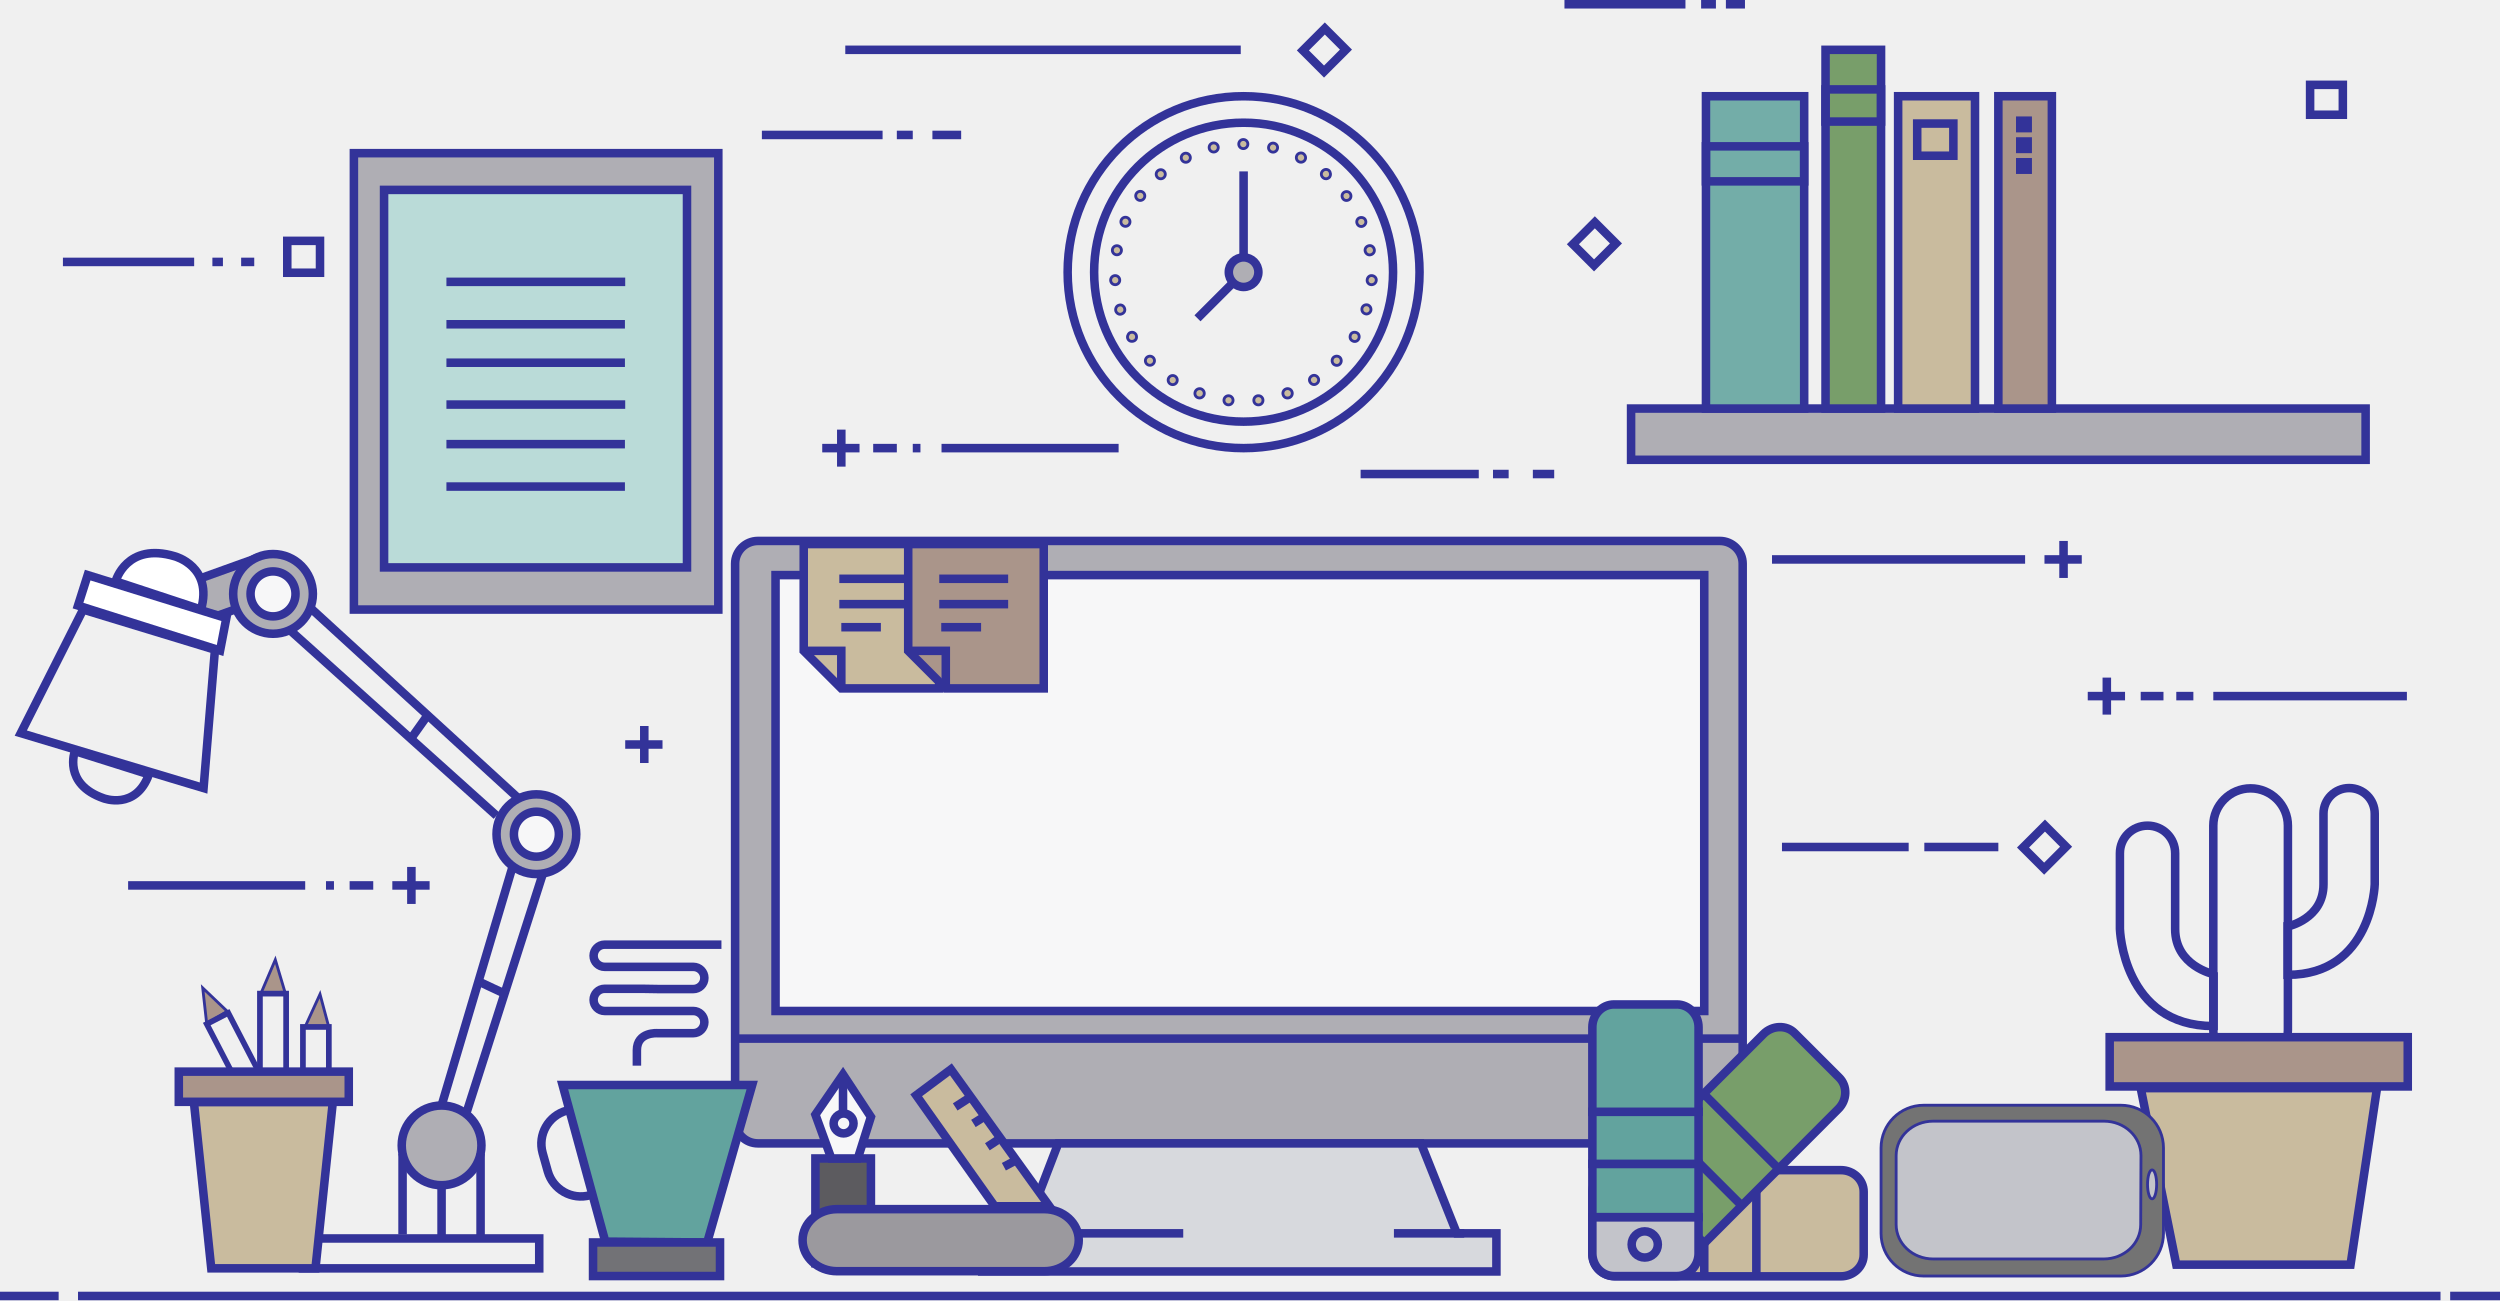
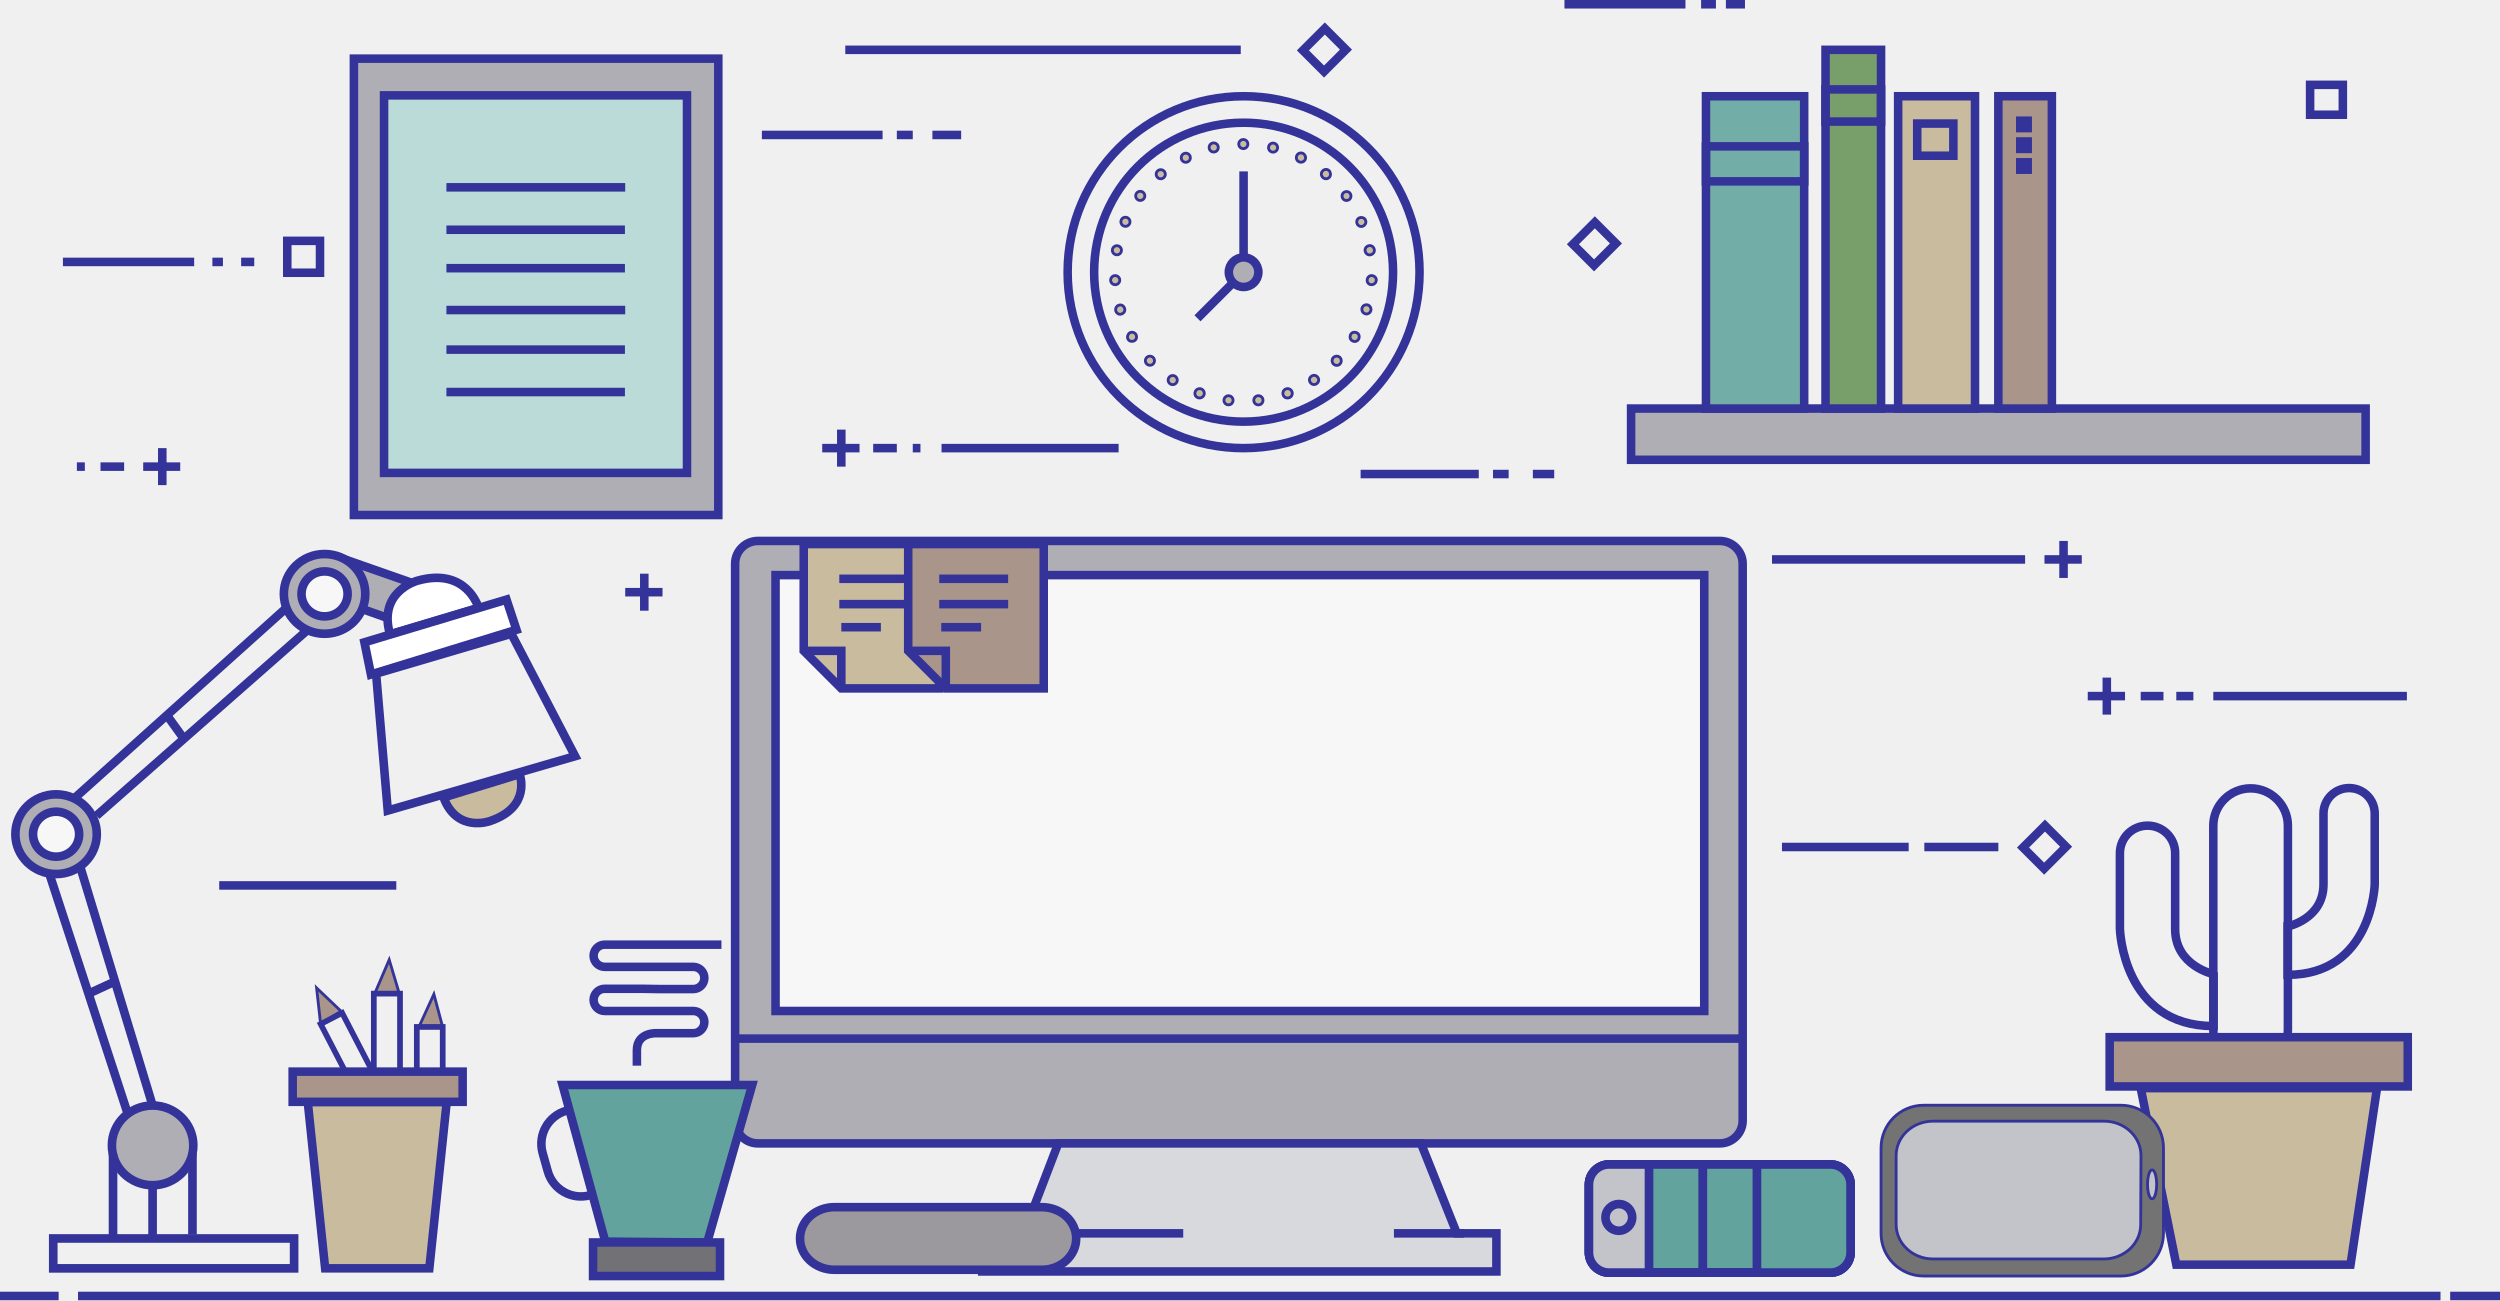
<svg xmlns="http://www.w3.org/2000/svg" xmlns:xlink="http://www.w3.org/1999/xlink" version="1.1" class="img-responsive servicios_icono" id="servicios_icono1" x="0px" y="0px" width="878.1px" height="456.7px" viewBox="0 0 878.1 456.7" enable-background="new 0 0 878.1 456.7" xml:space="preserve">
  <defs>
</defs>
-   <rect x="64.7" y="200.8" transform="matrix(0.9411 -0.3381 0.3381 0.9411 -65.7242 38.6752)" fill="#AFAEB4" stroke="#333399" stroke-width="3" stroke-miterlimit="10" width="26.9" height="14.4" />
  <g id="Reloj-min_1_">
    <circle fill="none" stroke="#333399" stroke-width="3" stroke-miterlimit="10" cx="436.8" cy="95.6" r="52.5" />
    <line fill="none" stroke="#333399" stroke-width="3" stroke-miterlimit="10" x1="436.8" y1="95.6" x2="436.8" y2="60.2" />
  </g>
  <g id="Reloj-Hora_1_">
    <circle fill="none" stroke="#333399" stroke-width="3" stroke-miterlimit="10" cx="436.8" cy="95.6" r="61.8" />
    <line fill="none" stroke="#333399" stroke-width="3" stroke-miterlimit="10" x1="420.6" y1="111.8" x2="436.8" y2="95.6" />
  </g>
  <path fill="#AFAEB4" stroke="#333399" stroke-width="3" stroke-miterlimit="10" d="M612.1,393.6c0,4.4-3.6,8-8,8H266.2  c-4.4,0-8-3.6-8-8V198c0-4.4,3.6-8,8-8h337.9c4.4,0,8,3.6,8,8V393.6z" />
  <rect x="272.4" y="202" fill="#F7F7F8" stroke="#333399" stroke-width="3" stroke-miterlimit="10" width="326.2" height="153.1" />
  <line fill="none" stroke="#333399" stroke-width="3" stroke-miterlimit="10" x1="27.4" y1="455.2" x2="857.2" y2="455.2" />
-   <rect x="106.4" y="435" fill="none" stroke="#333399" stroke-width="3" stroke-miterlimit="10" width="83" height="10.5" />
-   <circle fill="#AFAEB4" stroke="#333399" stroke-width="3" stroke-miterlimit="10" cx="188.4" cy="293" r="14" />
-   <circle fill="#F7F7F8" stroke="#333399" stroke-width="3" stroke-miterlimit="10" cx="188.4" cy="293" r="7.9" />
-   <circle fill="#AFAEB4" stroke="#333399" stroke-width="3" stroke-miterlimit="10" cx="95.9" cy="208.6" r="14" />
-   <circle fill="#F7F7F8" stroke="#333399" stroke-width="3" stroke-miterlimit="10" cx="95.9" cy="208.6" r="7.9" />
-   <circle fill="#AFAEB4" stroke="#333399" stroke-width="3" stroke-miterlimit="10" cx="155.1" cy="402.3" r="14" />
-   <line fill="none" stroke="#333399" stroke-width="3" stroke-miterlimit="10" x1="141.4" y1="405.2" x2="141.4" y2="433.6" />
-   <line fill="none" stroke="#333399" stroke-width="3" stroke-miterlimit="10" x1="155.1" y1="416.3" x2="155.1" y2="435" />
-   <line fill="none" stroke="#333399" stroke-width="3" stroke-miterlimit="10" x1="168.8" y1="405.2" x2="168.8" y2="435" />
-   <line fill="none" stroke="#333399" stroke-width="3" stroke-miterlimit="10" x1="155.1" y1="388.3" x2="180.1" y2="304.2" />
-   <line fill="none" stroke="#333399" stroke-width="3" stroke-miterlimit="10" x1="163.7" y1="391.3" x2="190.7" y2="306.8" />
-   <line fill="none" stroke="#333399" stroke-width="3" stroke-miterlimit="10" x1="167.6" y1="344.5" x2="177.2" y2="349" />
-   <line fill="none" stroke="#333399" stroke-width="3" stroke-miterlimit="10" x1="109" y1="213.5" x2="182.2" y2="280.5" />
-   <line fill="none" stroke="#333399" stroke-width="3" stroke-miterlimit="10" x1="101.8" y1="221.3" x2="174.4" y2="286.5" />
-   <line fill="none" stroke="#333399" stroke-width="3" stroke-miterlimit="10" x1="144.3" y1="259.5" x2="150.2" y2="251.2" />
-   <g>
-     <path fill="#FFFFFF" stroke="#333399" stroke-width="3" stroke-miterlimit="10" d="M40.6,204.2c0,0,3.8-13.9,20.8-8.8   c0,0,13.5,3.6,9.2,18.7L40.6,204.2z" />
-     <path fill="none" stroke="#333399" stroke-width="3" stroke-miterlimit="10" d="M26.3,263.8c0,0-4.3,11.6,10.1,16.6   c0,0,11.3,4.3,15.9-8.4L26.3,263.8z" />
-     <polygon fill="#FFFFFF" stroke="#333399" stroke-width="3" stroke-miterlimit="10" points="30.8,202 27.4,212.7 77.3,228.5    79.5,217.1  " />
-     <polygon fill="none" stroke="#333399" stroke-width="3" stroke-miterlimit="10" points="29.2,214.1 7.3,257.5 71.5,276.8    75.5,228.2  " />
-   </g>
  <g>
    <circle fill="#C9BB9E" stroke="#333399" stroke-miterlimit="10" cx="436.7" cy="50.6" r="1.6" />
    <circle fill="#C9BB9E" stroke="#333399" stroke-miterlimit="10" cx="426.3" cy="51.8" r="1.6" />
    <circle fill="#C9BB9E" stroke="#333399" stroke-miterlimit="10" cx="416.5" cy="55.4" r="1.6" />
    <circle fill="#C9BB9E" stroke="#333399" stroke-miterlimit="10" cx="407.7" cy="61.2" r="1.6" />
    <circle fill="#C9BB9E" stroke="#333399" stroke-miterlimit="10" cx="400.5" cy="68.8" r="1.6" />
    <circle fill="#C9BB9E" stroke="#333399" stroke-miterlimit="10" cx="395.3" cy="77.9" r="1.6" />
    <circle fill="#C9BB9E" stroke="#333399" stroke-miterlimit="10" cx="392.3" cy="87.9" r="1.6" />
    <circle fill="#C9BB9E" stroke="#333399" stroke-miterlimit="10" cx="391.7" cy="98.4" r="1.6" />
    <path fill="#C9BB9E" stroke="#333399" stroke-miterlimit="10" d="M393,107.2c0.9-0.3,1.7,0.2,2,1.1s-0.2,1.7-1.1,2   c-0.8,0.3-1.7-0.2-2-1.1C391.7,108.3,392.2,107.4,393,107.2z" />
    <path fill="#C9BB9E" stroke="#333399" stroke-miterlimit="10" d="M396.8,116.9c0.8-0.4,1.7-0.2,2.2,0.6c0.4,0.8,0.2,1.8-0.6,2.2   c-0.8,0.4-1.8,0.2-2.2-0.6C395.8,118.4,396.1,117.4,396.8,116.9z" />
    <circle fill="#C9BB9E" stroke="#333399" stroke-miterlimit="10" cx="403.9" cy="126.7" r="1.6" />
    <circle fill="#C9BB9E" stroke="#333399" stroke-miterlimit="10" cx="411.9" cy="133.5" r="1.6" />
    <path fill="#C9BB9E" stroke="#333399" stroke-miterlimit="10" d="M419.8,137.6c0.3-0.8,1.2-1.3,2.1-1c0.8,0.3,1.3,1.2,1,2.1   c-0.3,0.8-1.2,1.3-2.1,1C419.9,139.4,419.5,138.5,419.8,137.6z" />
    <circle fill="#C9BB9E" stroke="#333399" stroke-miterlimit="10" cx="431.5" cy="140.6" r="1.6" />
    <path fill="#C9BB9E" stroke="#333399" stroke-miterlimit="10" d="M440.4,140.8c-0.1-0.9,0.5-1.7,1.4-1.8s1.7,0.5,1.8,1.4   c0.1,0.9-0.5,1.7-1.4,1.8S440.5,141.7,440.4,140.8z" />
    <path fill="#C9BB9E" stroke="#333399" stroke-miterlimit="10" d="M450.7,138.7c-0.3-0.8,0.1-1.8,1-2.1c0.8-0.3,1.8,0.1,2.1,1   c0.3,0.8-0.1,1.8-1,2.1C451.9,140,451,139.6,450.7,138.7z" />
    <path fill="#C9BB9E" stroke="#333399" stroke-miterlimit="10" d="M460.2,134.3c-0.5-0.7-0.3-1.7,0.5-2.2c0.7-0.5,1.7-0.3,2.2,0.5   c0.5,0.7,0.3,1.7-0.5,2.2C461.7,135.3,460.7,135.1,460.2,134.3z" />
    <path fill="#C9BB9E" stroke="#333399" stroke-miterlimit="10" d="M468.4,127.9c-0.6-0.6-0.7-1.6-0.1-2.3c0.6-0.6,1.6-0.7,2.3-0.1   c0.6,0.6,0.7,1.6,0.1,2.3C470.1,128.5,469.1,128.5,468.4,127.9z" />
    <path fill="#C9BB9E" stroke="#333399" stroke-miterlimit="10" d="M475,119.7c-0.8-0.4-1-1.4-0.6-2.2c0.4-0.8,1.4-1,2.2-0.6   c0.8,0.4,1,1.4,0.6,2.2C476.8,119.9,475.8,120.2,475,119.7z" />
    <path fill="#C9BB9E" stroke="#333399" stroke-miterlimit="10" d="M479.5,110.2c-0.9-0.3-1.3-1.1-1.1-2c0.3-0.9,1.1-1.3,2-1.1   c0.8,0.3,1.3,1.1,1.1,2C481.2,110,480.3,110.5,479.5,110.2z" />
    <path fill="#C9BB9E" stroke="#333399" stroke-miterlimit="10" d="M481.7,100c-0.9,0-1.6-0.8-1.5-1.7c0.1-0.9,0.8-1.6,1.7-1.5   c0.9,0.1,1.6,0.8,1.5,1.7C483.3,99.4,482.6,100,481.7,100z" />
    <path fill="#C9BB9E" stroke="#333399" stroke-miterlimit="10" d="M481.4,89.5c-0.9,0.2-1.7-0.4-1.9-1.3c-0.2-0.9,0.4-1.7,1.3-1.9   c0.9-0.2,1.7,0.4,1.9,1.3C482.9,88.5,482.3,89.3,481.4,89.5z" />
    <path fill="#C9BB9E" stroke="#333399" stroke-miterlimit="10" d="M478.8,79.4c-0.8,0.4-1.8,0-2.1-0.8c-0.4-0.8,0-1.8,0.8-2.1   c0.8-0.3,1.8,0,2.1,0.8C480,78.1,479.6,79,478.8,79.4z" />
    <path fill="#C9BB9E" stroke="#333399" stroke-miterlimit="10" d="M473.9,70.1c-0.7,0.5-1.7,0.4-2.2-0.3c-0.5-0.7-0.4-1.7,0.3-2.2   c0.7-0.5,1.7-0.4,2.2,0.3C474.7,68.6,474.6,69.6,473.9,70.1z" />
    <path fill="#C9BB9E" stroke="#333399" stroke-miterlimit="10" d="M467,62.2c-0.6,0.7-1.6,0.8-2.3,0.2c-0.7-0.6-0.8-1.6-0.2-2.3   c0.6-0.7,1.6-0.8,2.3-0.2C467.4,60.5,467.5,61.5,467,62.2z" />
    <path fill="#C9BB9E" stroke="#333399" stroke-miterlimit="10" d="M458.4,56.1c-0.4,0.8-1.4,1.1-2.2,0.7c-0.8-0.4-1.1-1.4-0.7-2.2   s1.4-1.1,2.2-0.7C458.5,54.4,458.8,55.4,458.4,56.1z" />
    <path fill="#C9BB9E" stroke="#333399" stroke-miterlimit="10" d="M448.7,52.2c-0.2,0.9-1.1,1.4-1.9,1.2c-0.9-0.2-1.4-1.1-1.2-1.9   c0.2-0.9,1.1-1.4,1.9-1.2C448.4,50.5,448.9,51.4,448.7,52.2z" />
  </g>
  <path fill="none" stroke="#333399" stroke-width="3" stroke-miterlimit="10" d="M803.6,361.8c0,7.2-5.9,13.1-13.1,13.1l0,0  c-7.2,0-13.1-5.9-13.1-13.1V290c0-7.2,5.9-13.1,13.1-13.1l0,0c7.2,0,13.1,5.9,13.1,13.1V361.8z" />
  <rect x="741" y="364.3" fill="#AA958A" stroke="#333399" stroke-width="3" stroke-miterlimit="10" width="104.7" height="17.3" />
  <polygon fill="#C9BB9E" stroke="#333399" stroke-width="3" stroke-miterlimit="10" points="825.6,444.2 764.4,444.2 751.9,382.2   834.9,382.2 " />
  <path fill="none" stroke="#333399" stroke-width="3" stroke-miterlimit="10" d="M764,326.3v-26.6c0-5.4-4.3-9.7-9.7-9.7l0,0  c-5.4,0-9.7,4.3-9.7,9.7v26.6c0,0,1,34.1,32.9,34.1v-18.2C777.4,342.1,764,339.3,764,326.3z" />
  <path fill="none" stroke="#333399" stroke-width="3" stroke-miterlimit="10" d="M816.1,310.6v-24.8c0-5,4-9,9-9l0,0c5,0,9,4,9,9  v24.8c0,0-0.9,31.8-30.6,31.8v-17C803.6,325.4,816.1,322.8,816.1,310.6z" />
  <line fill="none" stroke="#333399" stroke-width="3" stroke-miterlimit="10" x1="860.6" y1="455.2" x2="878.1" y2="455.2" />
  <line fill="none" stroke="#333399" stroke-width="3" stroke-miterlimit="10" x1="20.6" y1="455.2" x2="0" y2="455.2" />
  <polygon fill="#62A39E" stroke="#333399" stroke-width="3" stroke-miterlimit="10" points="248.4,436.4 212.6,436.1 197.6,381.1   264.2,381.1 " />
  <rect x="208.3" y="436.4" fill="#727276" stroke="#333399" stroke-width="3" stroke-miterlimit="10" width="44.6" height="11.8" />
  <path fill="none" stroke="#333399" stroke-width="3" stroke-miterlimit="10" d="M207.3,419.8L207.3,419.8c-6.5,1.8-13.1-2-14.9-8.4  l-1.8-6.4c-1.8-6.5,2-13.1,8.4-14.9l0,0" />
-   <g>
-     <line fill="none" stroke="#333399" stroke-width="3" stroke-miterlimit="10" x1="635.6" y1="410.9" x2="635.6" y2="448.3" />
-     <g>
-       <path fill="#C9BB9E" stroke="#333399" stroke-width="3" stroke-miterlimit="10" d="M567.3,448.3c-4.4,0-8-3.4-8-7.6v-22.1    c0-4.2,3.6-7.6,8-7.6h79.3c4.4,0,8,3.4,8,7.6v22.1c0,4.2-3.6,7.6-8,7.6H567.3z" />
-       <line fill="none" stroke="#333399" stroke-width="3" stroke-miterlimit="10" x1="616.9" y1="410.9" x2="616.9" y2="448.3" />
-       <line fill="none" stroke="#333399" stroke-width="3" stroke-miterlimit="10" x1="598.6" y1="410.9" x2="598.6" y2="448.3" />
-       <line fill="none" stroke="#333399" stroke-width="3" stroke-miterlimit="10" x1="579.9" y1="410.9" x2="579.9" y2="448.3" />
-     </g>
-   </g>
-   <g>
-     <line fill="none" stroke="#333399" stroke-width="3" stroke-miterlimit="10" x1="611.5" y1="370.9" x2="638" y2="397.3" />
-     <g>
-       <path fill="#789E6A" stroke="#333399" stroke-width="3" stroke-miterlimit="10" d="M589.7,445.6c-3.1,3.1-8.1,3.3-11,0.3    L563,430.3c-3-3-2.8-7.9,0.3-11l56.1-56.1c3.1-3.1,8.1-3.3,11-0.3l15.6,15.6c3,3,2.8,7.9-0.3,11L589.7,445.6z" />
-       <line fill="none" stroke="#333399" stroke-width="3" stroke-miterlimit="10" x1="598.3" y1="384.1" x2="624.8" y2="410.6" />
-       <line fill="none" stroke="#333399" stroke-width="3" stroke-miterlimit="10" x1="585.4" y1="397.1" x2="611.8" y2="423.5" />
-       <line fill="none" stroke="#333399" stroke-width="3" stroke-miterlimit="10" x1="572.2" y1="410.3" x2="598.6" y2="436.7" />
-     </g>
-   </g>
  <polygon fill="#C9BB9E" stroke="#333399" stroke-width="3" stroke-miterlimit="10" points="282.3,191.1 329.9,191.1 329.9,241.8   295.5,241.8 282.3,228.6 " />
  <polygon fill="#AA958A" stroke="#333399" stroke-width="3" stroke-miterlimit="10" points="319,191.1 366.6,191.1 366.6,241.8   332.2,241.8 319,228.6 " />
  <line fill="none" stroke="#333399" stroke-width="3" stroke-miterlimit="10" x1="294.8" y1="203.3" x2="319" y2="203.3" />
  <line fill="none" stroke="#333399" stroke-width="3" stroke-miterlimit="10" x1="294.8" y1="212.2" x2="319" y2="212.2" />
  <line fill="none" stroke="#333399" stroke-width="3" stroke-miterlimit="10" x1="295.5" y1="220.3" x2="309.4" y2="220.3" />
  <line fill="none" stroke="#333399" stroke-width="3" stroke-miterlimit="10" x1="329.9" y1="203.3" x2="354.1" y2="203.3" />
  <line fill="none" stroke="#333399" stroke-width="3" stroke-miterlimit="10" x1="329.9" y1="212.2" x2="354.1" y2="212.2" />
  <line fill="none" stroke="#333399" stroke-width="3" stroke-miterlimit="10" x1="330.6" y1="220.3" x2="344.6" y2="220.3" />
  <polyline fill="none" stroke="#333399" stroke-width="3" stroke-miterlimit="10" points="282.3,228.6 295.5,228.6 295.5,241.8 " />
  <polyline fill="none" stroke="#333399" stroke-width="3" stroke-miterlimit="10" points="319,228.6 332.2,228.6 332.2,241.8 " />
  <line fill="none" stroke="#333399" stroke-width="3" stroke-miterlimit="10" x1="258.2" y1="364.8" x2="612.1" y2="364.8" />
  <polygon fill="#D7D9DD" stroke="#333399" stroke-width="3" stroke-miterlimit="10" points="499.1,401.6 511.7,433.2 525.6,433.2   525.6,446.6 345,446.6 345,433.2 359.6,433.2 371.7,401.6 " />
  <line fill="none" stroke="#333399" stroke-width="3" stroke-miterlimit="10" x1="359.6" y1="433.2" x2="415.6" y2="433.2" />
  <line fill="none" stroke="#333399" stroke-width="3" stroke-miterlimit="10" x1="489.6" y1="433.2" x2="514.3" y2="433.2" />
  <g>
    <path fill="#737373" stroke="#333399" stroke-miterlimit="10" d="M759.9,433.2c0,8.3-6.7,15-15,15h-69.2c-8.3,0-15-6.7-15-15v-30   c0-8.3,6.7-15,15-15h69.2c8.3,0,15,6.7,15,15V433.2z" />
    <path fill="#C3C4CA" stroke="#333399" stroke-miterlimit="10" d="M751.9,430.1c0,6.7-5.8,12.1-13,12.1H679c-7.2,0-13-5.4-13-12.1   v-24.2c0-6.7,5.8-12.1,13-12.1h60c7.2,0,13,5.4,13,12.1L751.9,430.1L751.9,430.1z" />
    <ellipse fill="#C3C4CA" stroke="#333399" stroke-miterlimit="10" cx="755.9" cy="416" rx="1.6" ry="5.1" />
  </g>
-   <g>
-     <rect x="286.4" y="406.9" fill="#5C5B5F" stroke="#333399" stroke-width="3" stroke-miterlimit="10" width="19.5" height="36.8" />
-     <polygon fill="#F7F7F8" stroke="#333399" stroke-width="3" stroke-miterlimit="10" points="286.4,391.5 296.1,377.4 305.9,392.3    301.3,406.9 292,406.9  " />
-     <line fill="none" stroke="#333399" stroke-width="3" stroke-miterlimit="10" x1="296.1" y1="392.1" x2="296.1" y2="377.4" />
-     <path fill="none" stroke="#333399" stroke-width="3" stroke-miterlimit="10" d="M299.8,394.6c0,1.9-1.6,3.5-3.5,3.5l0,0   c-1.9,0-3.5-1.6-3.5-3.5l0,0c0-1.9,1.6-3.5,3.5-3.5l0,0C298.2,391.1,299.8,392.6,299.8,394.6L299.8,394.6z" />
-     <polygon fill="#C9BB9E" stroke="#333399" stroke-width="3" stroke-miterlimit="10" points="368.6,423.7 334,375.6 321.8,384.7    349.4,423.7  " />
-     <line fill="none" stroke="#333399" stroke-width="3" stroke-miterlimit="10" x1="335.5" y1="388.8" x2="340" y2="385.9" />
-     <line fill="none" stroke="#333399" stroke-width="3" stroke-miterlimit="10" x1="341.9" y1="394.6" x2="345.9" y2="392.1" />
-     <line fill="none" stroke="#333399" stroke-width="3" stroke-miterlimit="10" x1="346.8" y1="402.8" x2="350.3" y2="400.5" />
-     <line fill="none" stroke="#333399" stroke-width="3" stroke-miterlimit="10" x1="352.6" y1="409.8" x2="356.9" y2="407.5" />
-     <path fill="#9B999E" stroke="#333399" stroke-width="3" stroke-miterlimit="10" d="M378.9,435.6c0,6-5.4,10.9-12.1,10.9H294   c-6.7,0-12.1-4.9-12.1-10.9l0,0c0-6,5.4-10.9,12.1-10.9h72.8C373.5,424.7,378.9,429.6,378.9,435.6L378.9,435.6z" />
-   </g>
+   <g id="regla_1_">
+     <polygon fill="#C9BB9E" stroke="#333399" stroke-width="3.014" stroke-miterlimit="10" points="367.7,425 308.5,426 309,441.4    356.8,440.9  " />
+     <line fill="none" stroke="#333399" stroke-width="3.014" stroke-miterlimit="10" x1="320.2" y1="432.4" x2="320.3" y2="427" />
+     <line fill="none" stroke="#333399" stroke-width="3.014" stroke-miterlimit="10" x1="328.6" y1="430.4" x2="328.8" y2="425.6" />
+     <line fill="none" stroke="#333399" stroke-width="3.014" stroke-miterlimit="10" x1="338.1" y1="431.1" x2="338.2" y2="426.8" />
+     <line fill="none" stroke="#333399" stroke-width="3.014" stroke-miterlimit="10" x1="347.2" y1="430.3" x2="347.7" y2="425.4" />
+   </g>
+   <g id="Pluma_1_">
+     <rect x="305.3" y="425" fill="#5C5B5F" stroke="#333399" stroke-width="3.008" stroke-miterlimit="10" width="36.5" height="19.7" />
+     <polygon fill="#F7F7F8" stroke="#333399" stroke-width="3.008" stroke-miterlimit="10" points="357.2,425 371,435.3 356,444.7    341.8,440.1 341.8,430.7  " />
+     <line fill="none" stroke="#333399" stroke-width="3.008" stroke-miterlimit="10" x1="356.4" y1="435.1" x2="371" y2="435.3" />
+     <path fill="none" stroke="#333399" stroke-width="3.008" stroke-miterlimit="10" d="M353.9,438.8c-1.9,0-3.4-1.7-3.4-3.6l0,0   c0-1.9,1.6-3.5,3.5-3.5l0,0c1.9,0,3.4,1.7,3.4,3.6l0,0C357.4,437.2,355.8,438.8,353.9,438.8L353.9,438.8z" />
+   </g>
+   <path fill="#9B999E" stroke="#333399" stroke-width="3.014" stroke-miterlimit="10" d="M378,435c0,6.1-5.4,11-12.1,11h-72.8  c-6.7,0-12.1-4.9-12.1-11l0,0c0-6.1,5.4-11,12.1-11h72.8C372.6,424,378,428.9,378,435L378,435z" />
  <circle fill="#AFAEB4" stroke="#333399" stroke-width="3" stroke-miterlimit="10" cx="436.8" cy="95.6" r="5.2" />
-   <polygon fill="#C9BB9E" stroke="#333399" stroke-width="3" stroke-miterlimit="10" points="110.8,445.5 74.2,445.5 68.1,387.1   116.9,387.1 " />
-   <polygon fill="#AA958A" stroke="#333399" stroke-miterlimit="10" points="72.6,359.6 71.2,347 79.8,355.2 " />
-   <polygon fill="#AA958A" stroke="#333399" stroke-miterlimit="10" points="91.7,348.8 96.7,337.1 100.1,348.5 " />
-   <polygon fill="#AA958A" stroke="#333399" stroke-miterlimit="10" points="107.1,360.8 112.4,349.2 115.5,360.8 " />
-   <rect x="77.5" y="356.4" transform="matrix(0.888 -0.4599 0.4599 0.888 -160.1045 78.8478)" fill="none" stroke="#333399" stroke-width="2" stroke-miterlimit="10" width="8.5" height="23.3" />
-   <rect x="91.3" y="349" fill="none" stroke="#333399" stroke-width="2" stroke-miterlimit="10" width="9.2" height="27.4" />
-   <rect x="106.4" y="360.7" fill="none" stroke="#333399" stroke-width="2" stroke-miterlimit="10" width="9.1" height="16.8" />
-   <rect x="62.8" y="376.4" fill="#AA958A" stroke="#333399" stroke-width="3" stroke-miterlimit="10" width="59.7" height="10.6" />
+   <polygon fill="#C9BB9E" stroke="#333399" stroke-width="3" stroke-miterlimit="10" points="150.8,445.5 114.2,445.5 108.1,387.1   156.9,387.1 " />
+   <polygon fill="#AA958A" stroke="#333399" stroke-miterlimit="10" points="112.6,359.6 111.2,347 119.8,355.2 " />
+   <polygon fill="#AA958A" stroke="#333399" stroke-miterlimit="10" points="131.7,348.8 136.7,337.1 140.1,348.5 " />
+   <polygon fill="#AA958A" stroke="#333399" stroke-miterlimit="10" points="147.1,360.8 152.4,349.2 155.5,360.8 " />
+   <rect x="117.5" y="356.4" transform="matrix(0.888 -0.4599 0.4599 0.888 -155.6236 97.2433)" fill="none" stroke="#333399" stroke-width="2" stroke-miterlimit="10" width="8.5" height="23.3" />
+   <rect x="131.3" y="349" fill="none" stroke="#333399" stroke-width="2" stroke-miterlimit="10" width="9.2" height="27.4" />
+   <rect x="146.4" y="360.7" fill="none" stroke="#333399" stroke-width="2" stroke-miterlimit="10" width="9.1" height="16.8" />
+   <rect x="102.8" y="376.4" fill="#AA958A" stroke="#333399" stroke-width="3" stroke-miterlimit="10" width="59.7" height="10.6" />
  <g id="Books_1_">
    <rect x="572.9" y="143.5" fill="#AFAEB4" stroke="#333399" stroke-width="3" stroke-miterlimit="10" width="258" height="18" />
    <rect x="599.2" y="33.8" fill="#73ADA8" stroke="#333399" stroke-width="3" stroke-miterlimit="10" width="34.5" height="109.7" />
    <rect x="666.7" y="33.8" fill="#C9BB9E" stroke="#333399" stroke-width="3" stroke-miterlimit="10" width="27" height="109.7" />
    <rect x="701.9" y="33.8" fill="#AA958A" stroke="#333399" stroke-width="3" stroke-miterlimit="10" width="18.8" height="109.7" />
    <rect x="641.2" y="17.5" fill="#789E6A" stroke="#333399" stroke-width="3" stroke-miterlimit="10" width="19.5" height="126" />
    <rect x="708.1" y="40.9" fill="#333399" width="5.6" height="5.6" />
    <rect x="673.4" y="43.4" fill="none" stroke="#333399" stroke-width="3" stroke-miterlimit="10" width="12.7" height="11.3" />
    <rect x="708.1" y="48.2" fill="#333399" width="5.6" height="5.6" />
    <rect x="708.1" y="55.5" fill="#333399" width="5.6" height="5.6" />
    <rect x="641.2" y="31.4" fill="none" stroke="#333399" stroke-width="3" stroke-miterlimit="10" width="19.5" height="11.3" />
    <rect x="599.2" y="51.4" fill="none" stroke="#333399" stroke-width="3" stroke-miterlimit="10" width="34.5" height="12.3" />
  </g>
-   <g>
-     <path fill="#C3C4CA" stroke="#333399" stroke-width="3" stroke-miterlimit="10" d="M596.6,427.5v12.7c0,4.4-3.4,8-7.6,8h-22.1   c-4.2,0-7.6-3.6-7.6-8v-12.7H596.6z" />
-     <rect x="559.3" y="408.8" fill="#62A39E" stroke="#333399" stroke-width="3" stroke-miterlimit="10" width="37.3" height="18.7" />
-     <rect x="559.3" y="390.5" fill="#62A39E" stroke="#333399" stroke-width="3" stroke-miterlimit="10" width="37.3" height="18.3" />
-     <path fill="#62A39E" stroke="#333399" stroke-width="3" stroke-miterlimit="10" d="M589,352.8h-22.1c-4.2,0-7.6,3.6-7.6,8v11v18.7   h37.3v-18.7v-11C596.6,356.4,593.2,352.8,589,352.8z" />
-   </g>
-   <path fill="none" stroke="#333399" stroke-width="3" stroke-miterlimit="10" d="M582.3,437.1c0,2.6-2.1,4.6-4.6,4.6l0,0  c-2.6,0-4.6-2.1-4.6-4.6l0,0c0-2.6,2.1-4.6,4.6-4.6l0,0C580.2,432.5,582.3,434.6,582.3,437.1L582.3,437.1z" />
  <g id="Lineas_x5F_Start_1_">
    <line fill="none" stroke="#333399" stroke-width="3" stroke-miterlimit="10" x1="296.9" y1="17.5" x2="435.8" y2="17.5" />
    <line fill="none" stroke="#333399" stroke-width="3" stroke-miterlimit="10" x1="267.6" y1="47.4" x2="310" y2="47.4" />
    <line fill="none" stroke="#333399" stroke-width="3" stroke-miterlimit="10" x1="315" y1="47.4" x2="320.6" y2="47.4" />
    <line fill="none" stroke="#333399" stroke-width="3" stroke-miterlimit="10" x1="327.5" y1="47.4" x2="337.6" y2="47.4" />
    <line fill="none" stroke="#333399" stroke-width="3" stroke-miterlimit="10" x1="306.7" y1="157.4" x2="315" y2="157.4" />
    <line fill="none" stroke="#333399" stroke-width="3" stroke-miterlimit="10" x1="320.6" y1="157.4" x2="323.3" y2="157.4" />
    <line fill="none" stroke="#333399" stroke-width="3" stroke-miterlimit="10" x1="330.7" y1="157.4" x2="392.9" y2="157.4" />
-     <line fill="none" stroke="#333399" stroke-width="3" stroke-miterlimit="10" x1="131.1" y1="311" x2="122.8" y2="311" />
-     <line fill="none" stroke="#333399" stroke-width="3" stroke-miterlimit="10" x1="117.3" y1="311" x2="114.5" y2="311" />
-     <line fill="none" stroke="#333399" stroke-width="3" stroke-miterlimit="10" x1="107.2" y1="311" x2="45" y2="311" />
+     <line fill="none" stroke="#333399" stroke-width="3" stroke-miterlimit="10" x1="43.6" y1="163.9" x2="35.3" y2="163.9" />
+     <line fill="none" stroke="#333399" stroke-width="3" stroke-miterlimit="10" x1="29.8" y1="163.9" x2="27" y2="163.9" />
+     <line fill="none" stroke="#333399" stroke-width="3" stroke-miterlimit="10" x1="139.2" y1="311" x2="77" y2="311" />
    <line fill="none" stroke="#333399" stroke-width="3" stroke-miterlimit="10" x1="22.1" y1="92" x2="68.2" y2="92" />
    <line fill="none" stroke="#333399" stroke-width="3" stroke-miterlimit="10" x1="74.6" y1="92" x2="78.3" y2="92" />
    <line fill="none" stroke="#333399" stroke-width="3" stroke-miterlimit="10" x1="84.7" y1="92" x2="89.3" y2="92" />
    <line fill="none" stroke="#333399" stroke-width="3" stroke-miterlimit="10" x1="477.9" y1="166.5" x2="519.4" y2="166.5" />
    <line fill="none" stroke="#333399" stroke-width="3" stroke-miterlimit="10" x1="524.4" y1="166.5" x2="529.9" y2="166.5" />
    <line fill="none" stroke="#333399" stroke-width="3" stroke-miterlimit="10" x1="538.4" y1="166.5" x2="545.9" y2="166.5" />
    <line fill="none" stroke="#333399" stroke-width="3" stroke-miterlimit="10" x1="622.4" y1="196.5" x2="711.3" y2="196.5" />
    <line fill="none" stroke="#333399" stroke-width="3" stroke-miterlimit="10" x1="625.9" y1="297.5" x2="670.4" y2="297.5" />
    <line fill="none" stroke="#333399" stroke-width="3" stroke-miterlimit="10" x1="675.9" y1="297.5" x2="701.9" y2="297.5" />
    <line fill="none" stroke="#333399" stroke-width="3" stroke-miterlimit="10" x1="751.9" y1="244.5" x2="759.9" y2="244.5" />
    <line fill="none" stroke="#333399" stroke-width="3" stroke-miterlimit="10" x1="764.4" y1="244.5" x2="770.4" y2="244.5" />
    <line fill="none" stroke="#333399" stroke-width="3" stroke-miterlimit="10" x1="777.4" y1="244.5" x2="845.4" y2="244.5" />
    <line fill="none" stroke="#333399" stroke-width="3" stroke-miterlimit="10" x1="549.5" y1="1.5" x2="592" y2="1.5" />
    <line fill="none" stroke="#333399" stroke-width="3" stroke-miterlimit="10" x1="597.5" y1="1.5" x2="602.7" y2="1.5" />
    <line fill="none" stroke="#333399" stroke-width="3" stroke-miterlimit="10" x1="606.2" y1="1.5" x2="612.9" y2="1.5" />
    <g>
      <line fill="none" stroke="#333399" stroke-width="3" stroke-miterlimit="10" x1="724.8" y1="190" x2="724.8" y2="203" />
      <line fill="none" stroke="#333399" stroke-width="3" stroke-miterlimit="10" x1="718.1" y1="196.5" x2="731.2" y2="196.5" />
    </g>
    <g>
      <line fill="none" stroke="#333399" stroke-width="3" stroke-miterlimit="10" x1="295.5" y1="150.9" x2="295.5" y2="163.9" />
      <line fill="none" stroke="#333399" stroke-width="3" stroke-miterlimit="10" x1="288.8" y1="157.4" x2="301.9" y2="157.4" />
    </g>
    <g>
-       <line fill="none" stroke="#333399" stroke-width="3" stroke-miterlimit="10" x1="226.3" y1="255" x2="226.3" y2="268" />
-       <line fill="none" stroke="#333399" stroke-width="3" stroke-miterlimit="10" x1="219.6" y1="261.5" x2="232.7" y2="261.5" />
-     </g>
-     <g>
-       <line fill="none" stroke="#333399" stroke-width="3" stroke-miterlimit="10" x1="144.5" y1="304.5" x2="144.5" y2="317.5" />
-       <line fill="none" stroke="#333399" stroke-width="3" stroke-miterlimit="10" x1="137.8" y1="311" x2="150.9" y2="311" />
+       <line fill="none" stroke="#333399" stroke-width="3" stroke-miterlimit="10" x1="226.3" y1="201.5" x2="226.3" y2="214.5" />
+       <line fill="none" stroke="#333399" stroke-width="3" stroke-miterlimit="10" x1="219.6" y1="208" x2="232.7" y2="208" />
+     </g>
+     <g>
+       <line fill="none" stroke="#333399" stroke-width="3" stroke-miterlimit="10" x1="57" y1="157.4" x2="57" y2="170.4" />
+       <line fill="none" stroke="#333399" stroke-width="3" stroke-miterlimit="10" x1="50.3" y1="163.9" x2="63.3" y2="163.9" />
    </g>
    <g>
      <line fill="none" stroke="#333399" stroke-width="3" stroke-miterlimit="10" x1="740" y1="238" x2="740" y2="251" />
      <line fill="none" stroke="#333399" stroke-width="3" stroke-miterlimit="10" x1="733.3" y1="244.5" x2="746.4" y2="244.5" />
    </g>
  </g>
  <g id="Diploma_1_">
-     <rect x="124.3" y="53.8" fill="#AFAEB4" stroke="#333399" stroke-width="3" stroke-miterlimit="10" width="128" height="160.3" />
-     <rect x="134.9" y="66.7" fill="#BADBD8" stroke="#333399" stroke-width="3" stroke-miterlimit="10" width="106.4" height="132.6" />
-     <g>
-       <line fill="none" stroke="#333399" stroke-width="3" stroke-miterlimit="10" x1="156.8" y1="99" x2="219.6" y2="99" />
-       <line fill="none" stroke="#333399" stroke-width="3" stroke-miterlimit="10" x1="156.8" y1="113.9" x2="219.5" y2="113.9" />
-       <line fill="none" stroke="#333399" stroke-width="3" stroke-miterlimit="10" x1="156.8" y1="127.4" x2="219.5" y2="127.4" />
-       <line fill="none" stroke="#333399" stroke-width="3" stroke-miterlimit="10" x1="156.8" y1="142.1" x2="219.6" y2="142.1" />
-       <line fill="none" stroke="#333399" stroke-width="3" stroke-miterlimit="10" x1="156.8" y1="156" x2="219.5" y2="156" />
-       <line fill="none" stroke="#333399" stroke-width="3" stroke-miterlimit="10" x1="156.8" y1="170.9" x2="219.5" y2="170.9" />
+     <rect x="124.3" y="20.6" fill="#AFAEB4" stroke="#333399" stroke-width="3" stroke-miterlimit="10" width="128" height="160.3" />
+     <rect x="134.9" y="33.5" fill="#BADBD8" stroke="#333399" stroke-width="3" stroke-miterlimit="10" width="106.4" height="132.6" />
+     <g>
+       <line fill="none" stroke="#333399" stroke-width="3" stroke-miterlimit="10" x1="156.8" y1="65.8" x2="219.6" y2="65.8" />
+       <line fill="none" stroke="#333399" stroke-width="3" stroke-miterlimit="10" x1="156.8" y1="80.7" x2="219.5" y2="80.7" />
+       <line fill="none" stroke="#333399" stroke-width="3" stroke-miterlimit="10" x1="156.8" y1="94.2" x2="219.5" y2="94.2" />
+       <line fill="none" stroke="#333399" stroke-width="3" stroke-miterlimit="10" x1="156.8" y1="108.9" x2="219.6" y2="108.9" />
+       <line fill="none" stroke="#333399" stroke-width="3" stroke-miterlimit="10" x1="156.8" y1="122.8" x2="219.5" y2="122.8" />
+       <line fill="none" stroke="#333399" stroke-width="3" stroke-miterlimit="10" x1="156.8" y1="137.7" x2="219.5" y2="137.7" />
    </g>
  </g>
  <g id="cuadrados_1_">
    <rect x="100.9" y="84.6" fill="none" stroke="#333399" stroke-width="3" stroke-miterlimit="10" width="11.5" height="11.2" />
    <rect x="811.4" y="29.8" fill="none" stroke="#333399" stroke-width="3" stroke-miterlimit="10" width="11.5" height="10.5" />
    <rect x="554.6" y="80.4" transform="matrix(0.7071 -0.7071 0.7071 0.7071 103.4534 421.0953)" fill="none" stroke="#333399" stroke-width="3" stroke-miterlimit="10" width="10.9" height="10.5" />
    <rect x="459.7" y="12.3" transform="matrix(0.7071 -0.7071 0.7071 0.7071 123.8732 334.0665)" fill="none" stroke="#333399" stroke-width="3" stroke-miterlimit="10" width="10.9" height="10.5" />
    <rect x="712.7" y="292.3" transform="matrix(0.7071 -0.7071 0.7071 0.7071 -7.257422e-002 594.9496)" fill="none" stroke="#333399" stroke-width="3" stroke-miterlimit="10" width="10.9" height="10.5" />
  </g>
  <g id="humo_1_">
    <defs>
      <rect id="SVGID_1_" x="205.8" y="328.4" width="47.6" height="45.9" />
    </defs>
    <clipPath id="SVGID_2_">
      <use xlink:href="#SVGID_1_" overflow="visible" />
    </clipPath>
    <path clip-path="url(#SVGID_2_)" fill="none" stroke="#333399" stroke-width="3" stroke-miterlimit="10" d="M223.7,374.3v-5.4   c0-6.6,7.3-6,7.3-6h12.5c2.2,0,3.9-1.8,3.9-3.9l0,0c0-2.2-1.8-3.9-3.9-3.9h-31.1c-2.1,0-3.9-1.7-3.9-3.9l0,0c0-2.1,1.7-3.9,3.9-3.9   h13.1l6,0.1h12c2.1,0,3.9-1.7,3.9-3.9l0,0c0-2.1-1.7-3.9-3.9-3.9h-31.1c-2.1,0-3.9-1.7-3.9-3.9l0,0c0-2.1,1.7-3.9,3.9-3.9h41" />
  </g>
+   <g id="Pantone2_1_">
+     <polygon fill="#C9BB9E" points="647.5,443.5 644.6,446 617.1,446 617.1,410.3 643,409.5 647.1,411.1 649,413.8 649,441.1  " />
+     <path fill="#C3C4CA" d="M578.5,446L566,446c-4.5,0-7.1-2.4-7.1-6.7l0.1-22.5c0-4.3,2.6-7.2,7.1-7.2h12.4L578.5,446z" />
+     <path fill="none" stroke="#333399" stroke-width="3.05" stroke-miterlimit="10" d="M650,439.9c0,3.9-3.2,7.1-7.1,7.1h-77.7   c-3.9,0-7.1-3.2-7.1-7.1v-23.8c0-3.9,3.2-7.1,7.1-7.1h77.7c3.9,0,7.1,3.2,7.1,7.1V439.9z" />
+     <path fill="none" stroke="#333399" stroke-width="3.05" stroke-miterlimit="10" d="M568.6,432.3c-2.6,0-4.7-2.1-4.7-4.7l0,0   c0-2.6,2.2-4.7,4.7-4.7l0,0c2.6,0,4.7,2.1,4.7,4.7l0,0C573.3,430.2,571.1,432.3,568.6,432.3L568.6,432.3z" />
+     <rect x="579.2" y="409" fill="#C9BB9E" stroke="#333399" stroke-width="3" stroke-miterlimit="10" width="19" height="37.9" />
+     <rect x="598.1" y="409" fill="#C9BB9E" stroke="#333399" stroke-width="3" stroke-miterlimit="10" width="19" height="37.9" />
+   </g>
+   <g id="Pantone1_2_">
+     <polygon fill="#789E6A" points="647.5,443.5 644.6,446 617.1,446 617.1,410.3 643,409.5 647.1,411.1 649,413.8 649,441.1  " />
+     <path fill="#C3C4CA" d="M578.5,446L566,446c-4.5,0-7.1-2.4-7.1-6.7l0.1-22.5c0-4.3,2.6-7.2,7.1-7.2h12.4L578.5,446z" />
+     <path fill="none" stroke="#333399" stroke-width="3.05" stroke-miterlimit="10" d="M650,439.9c0,3.9-3.2,7.1-7.1,7.1h-77.7   c-3.9,0-7.1-3.2-7.1-7.1v-23.8c0-3.9,3.2-7.1,7.1-7.1h77.7c3.9,0,7.1,3.2,7.1,7.1V439.9z" />
+     <path fill="none" stroke="#333399" stroke-width="3.05" stroke-miterlimit="10" d="M568.6,433.3c-2.6,0-4.7-2.1-4.7-4.7l0,0   c0-2.6,2.2-4.7,4.7-4.7l0,0c2.6,0,4.7,2.1,4.7,4.7l0,0C573.3,431.2,571.1,433.3,568.6,433.3L568.6,433.3z" />
+     <rect x="579.2" y="409" fill="#789E6A" stroke="#333399" stroke-width="3" stroke-miterlimit="10" width="19" height="37.9" />
+     <rect x="598.1" y="409" fill="#789E6A" stroke="#333399" stroke-width="3" stroke-miterlimit="10" width="19" height="37.9" />
+   </g>
+   <g id="Pantone3_1_">
+     <polygon fill="#62A39E" points="647.5,443.5 644.6,446 617.1,446 617.1,410.3 643,409.5 647.1,411.1 649,413.8 649,441.1  " />
+     <path fill="#C3C4CA" d="M578.5,446L566,446c-4.5,0-7.1-2.4-7.1-6.7l0.1-22.5c0-4.3,2.6-7.2,7.1-7.2h12.4L578.5,446z" />
+     <path fill="none" stroke="#333399" stroke-width="3.05" stroke-miterlimit="10" d="M650,439.9c0,3.9-3.2,7.1-7.1,7.1h-77.7   c-3.9,0-7.1-3.2-7.1-7.1v-23.8c0-3.9,3.2-7.1,7.1-7.1h77.7c3.9,0,7.1,3.2,7.1,7.1V439.9z" />
+     <path fill="none" stroke="#333399" stroke-width="3.05" stroke-miterlimit="10" d="M568.6,432.3c-2.6,0-4.7-2.1-4.7-4.7l0,0   c0-2.6,2.2-4.7,4.7-4.7l0,0c2.6,0,4.7,2.1,4.7,4.7l0,0C573.3,430.2,571.1,432.3,568.6,432.3L568.6,432.3z" />
+     <rect x="579.2" y="409" fill="#62A39E" stroke="#333399" stroke-width="3.05" stroke-miterlimit="10" width="19" height="37.9" />
+     <rect x="598.1" y="409" fill="#62A39E" stroke="#333399" stroke-width="3.05" stroke-miterlimit="10" width="19" height="37.9" />
+   </g>
+   <polygon fill="#AFAEB4" stroke="#333399" stroke-width="3.029" stroke-miterlimit="10" points="116.7,210.2 142.5,219.3   147.4,205.7 121.7,196.7 " />
+   <rect x="18.7" y="435" fill="none" stroke="#333399" stroke-width="3.029" stroke-miterlimit="10" width="84.6" height="10.5" />
+   <ellipse fill="#AFAEB4" stroke="#333399" stroke-width="3.029" stroke-miterlimit="10" cx="19.7" cy="293" rx="14.3" ry="14" />
+   <ellipse fill="#F7F7F8" stroke="#333399" stroke-width="3.029" stroke-miterlimit="10" cx="19.7" cy="293" rx="8.1" ry="7.9" />
+   <ellipse fill="#AFAEB4" stroke="#333399" stroke-width="3.029" stroke-miterlimit="10" cx="114" cy="208.6" rx="14.3" ry="14" />
+   <ellipse fill="#F7F7F8" stroke="#333399" stroke-width="3.029" stroke-miterlimit="10" cx="114" cy="208.6" rx="8.1" ry="7.9" />
+   <ellipse fill="#AFAEB4" stroke="#333399" stroke-width="3.029" stroke-miterlimit="10" cx="53.6" cy="402.3" rx="14.3" ry="14" />
+   <line fill="none" stroke="#333399" stroke-width="3.029" stroke-miterlimit="10" x1="67.6" y1="405.2" x2="67.6" y2="433.6" />
+   <line fill="none" stroke="#333399" stroke-width="3.029" stroke-miterlimit="10" x1="53.6" y1="416.3" x2="53.6" y2="435" />
+   <line fill="none" stroke="#333399" stroke-width="3.029" stroke-miterlimit="10" x1="39.7" y1="405.2" x2="39.7" y2="435" />
+   <line fill="none" stroke="#333399" stroke-width="3.029" stroke-miterlimit="10" x1="53.6" y1="388.3" x2="28.1" y2="304.2" />
+   <line fill="none" stroke="#333399" stroke-width="3.029" stroke-miterlimit="10" x1="44.9" y1="391.3" x2="17.3" y2="306.8" />
+   <line fill="none" stroke="#333399" stroke-width="3.029" stroke-miterlimit="10" x1="40.9" y1="344.5" x2="31.1" y2="349" />
+   <line fill="none" stroke="#333399" stroke-width="3.029" stroke-miterlimit="10" x1="100.6" y1="213.5" x2="26" y2="280.5" />
+   <line fill="none" stroke="#333399" stroke-width="3.029" stroke-miterlimit="10" x1="108" y1="221.3" x2="33.9" y2="286.5" />
+   <line fill="none" stroke="#333399" stroke-width="3.029" stroke-miterlimit="10" x1="64.6" y1="259.5" x2="58.6" y2="251.2" />
+   <g id="headerLamp_1_">
+     <path fill="#FFFFFF" stroke="#333399" stroke-width="3.023" stroke-miterlimit="10" d="M168.1,213.5c0,0-4.1-14.5-21.6-9.5   c0,0-13.9,3.8-9.5,18.8L168.1,213.5z" />
+     <path id="Lamp_1_" fill="#C9BB9E" stroke="#333399" stroke-width="3.023" stroke-miterlimit="10" d="M182.5,271.9   c0,0,4.4,11.5-10.4,16.5c0,0-11.6,4.3-16.3-8.3L182.5,271.9z" />
+     <polygon fill="#FFFFFF" stroke="#333399" stroke-width="3.023" stroke-miterlimit="10" points="177.9,210.6 181.4,221.2    130.3,236.9 128,225.6  " />
+     <polygon fill="none" stroke="#333399" stroke-width="3.023" stroke-miterlimit="10" points="179.6,222.6 202,265.6 136.2,284.7    132.1,236.6  " />
+   </g>
</svg>
